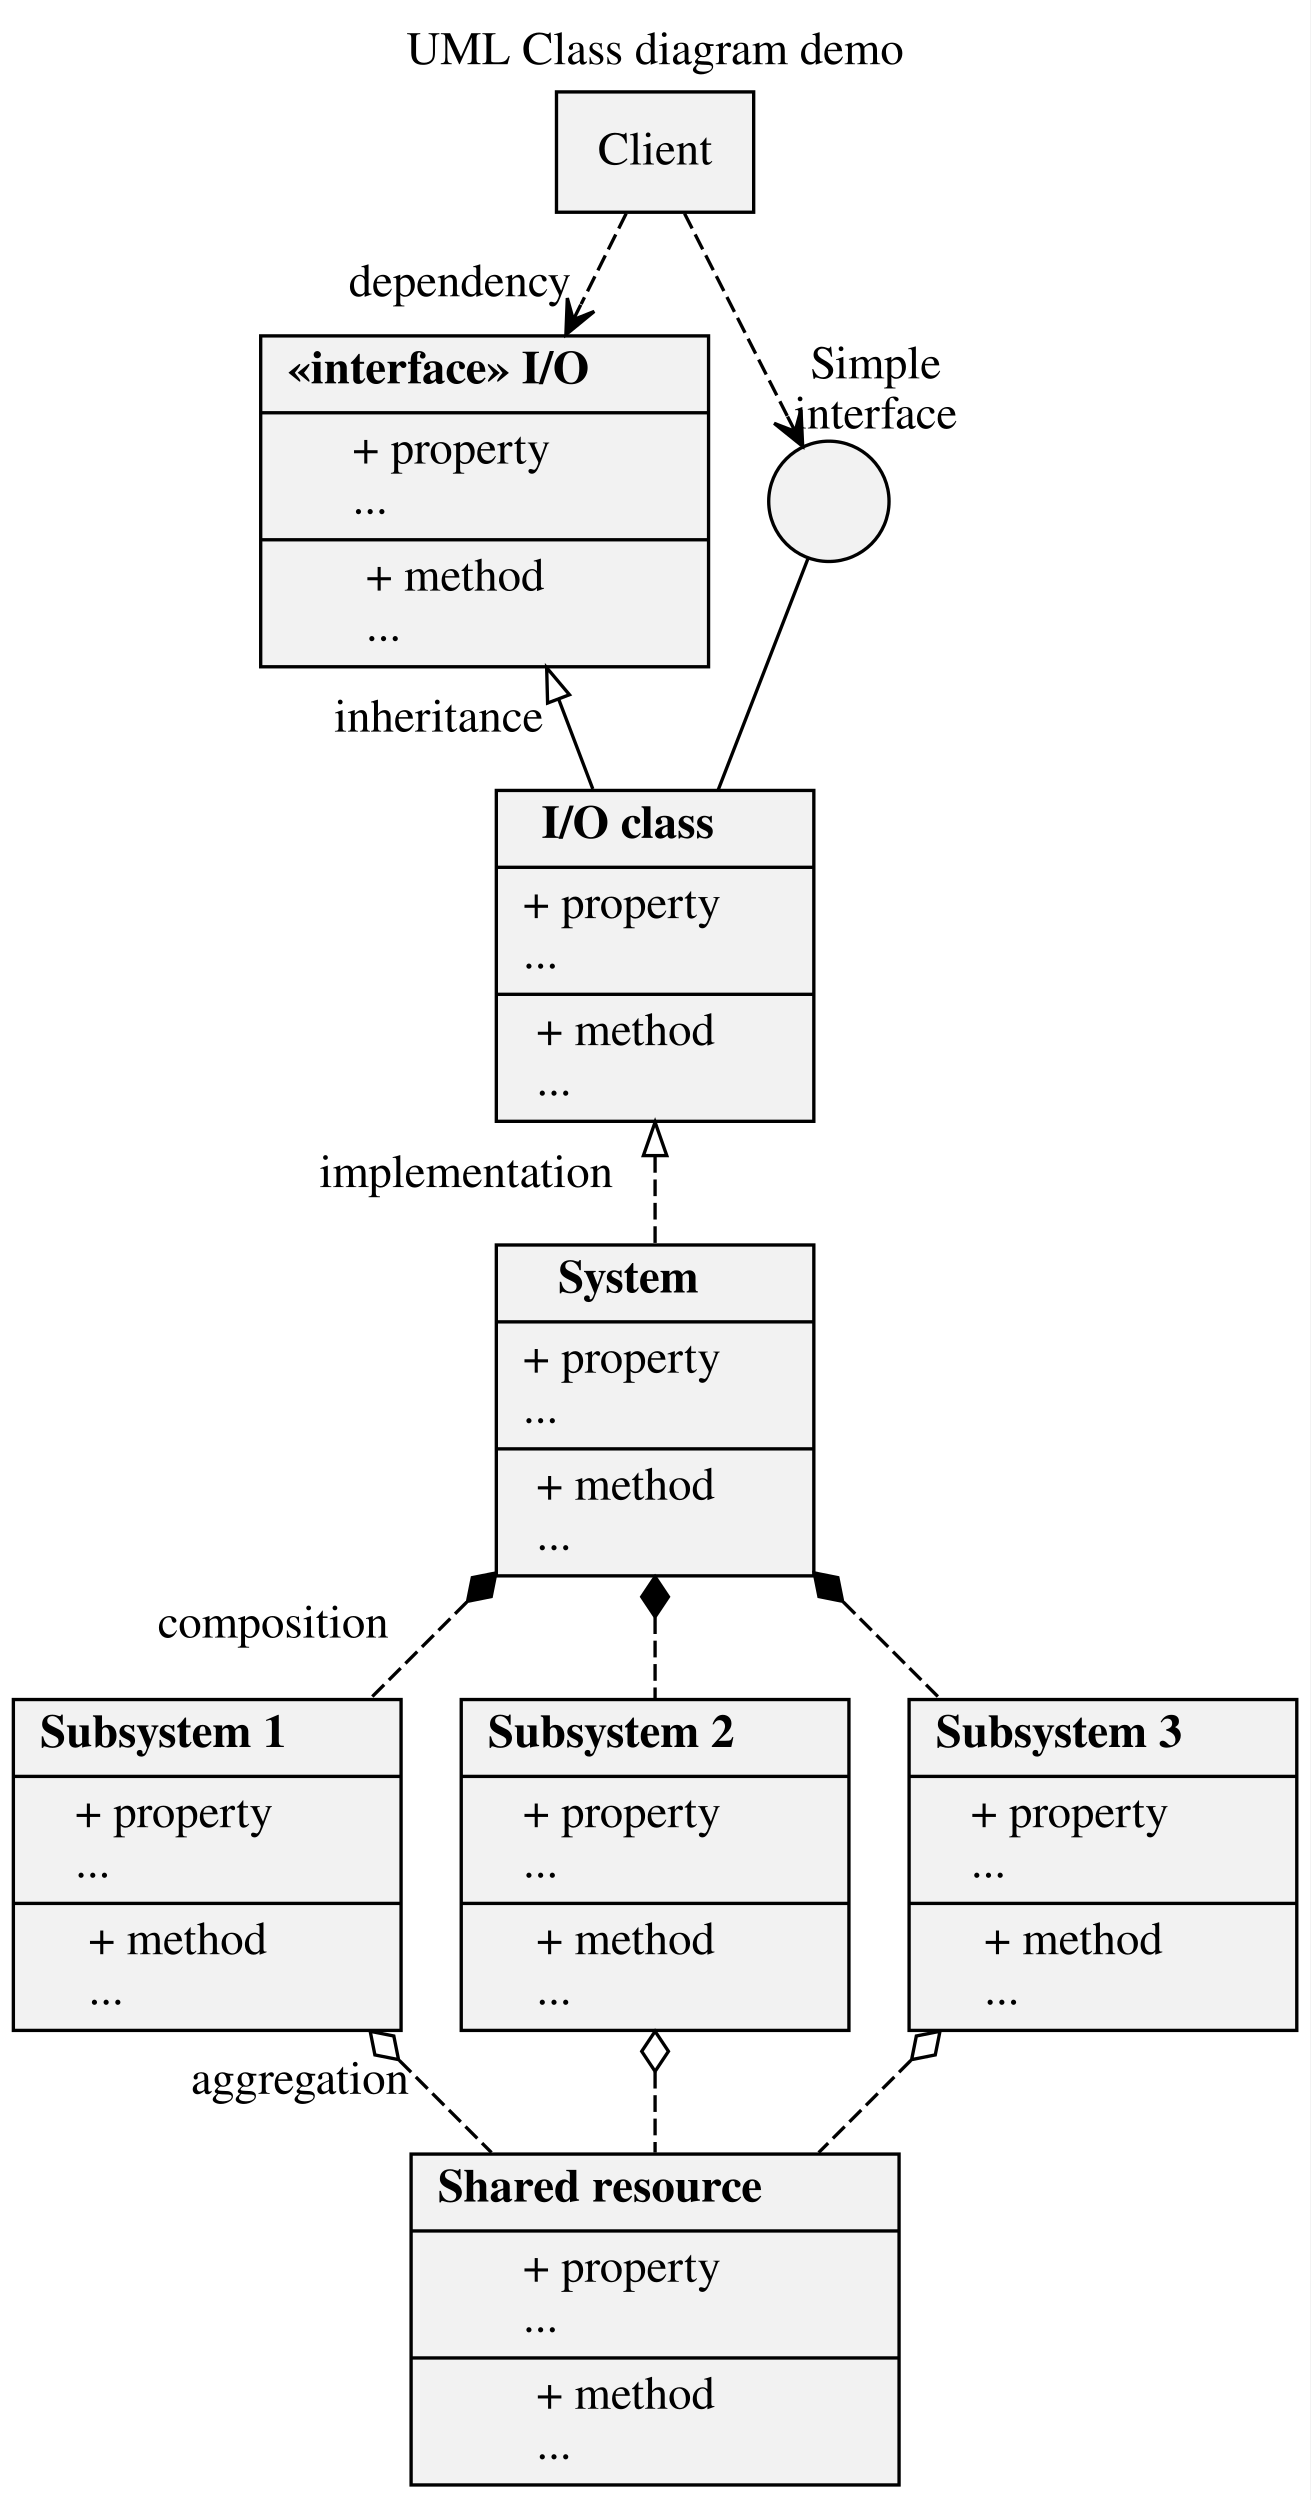
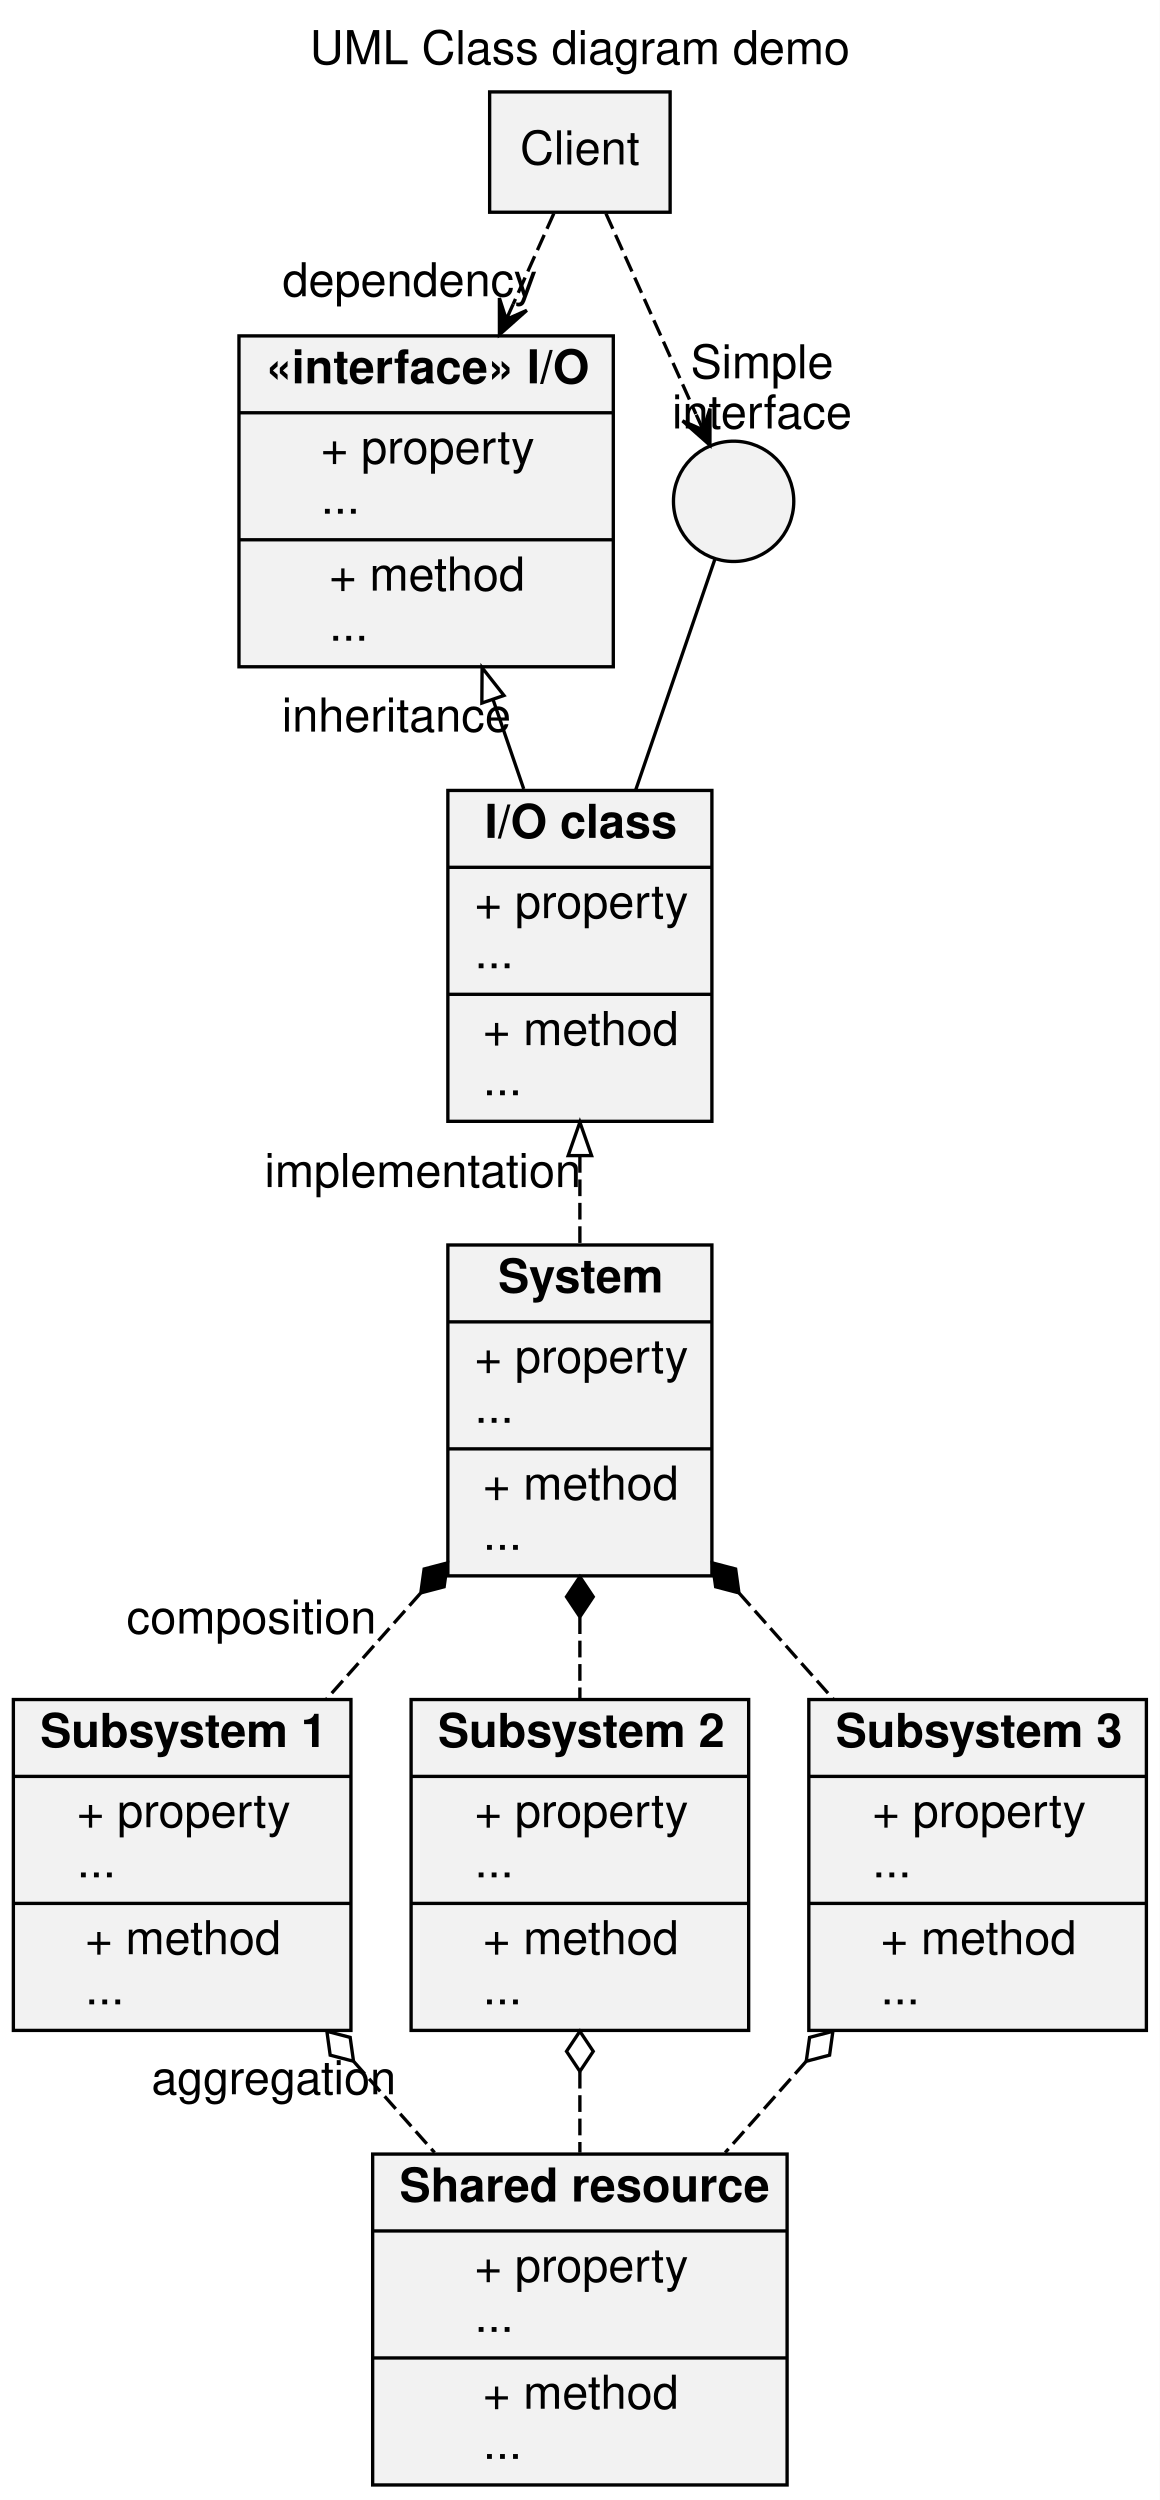
- <svg xmlns="http://www.w3.org/2000/svg" width="392pt" height="748pt" viewBox="0.00 0.00 392.00 748.00">
+ <svg xmlns="http://www.w3.org/2000/svg" width="347pt" height="748pt" viewBox="0.00 0.00 347.00 748.00">
  <g id="graph0" class="graph" transform="scale(1 1) rotate(0) translate(4 744)">
-     <polygon fill="white" stroke="transparent" points="-4,4 -4,-744 388,-744 388,4 -4,4" />
-     <text text-anchor="middle" x="192" y="-724.8" font-family="Times,serif" font-size="14.00">UML Class diagram demo</text>
+     <polygon fill="white" stroke="transparent" points="-4,4 -4,-744 343,-744 343,4 -4,4" />
+     <text text-anchor="middle" x="169.5" y="-724.8" font-family="Helvetica,Arial,sans-serif" font-size="14.00">UML Class diagram demo</text>
    <g id="node1" class="node">
-       <polygon fill="#f2f2f2" stroke="black" points="162.5,-680.5 162.5,-716.5 221.5,-716.5 221.5,-680.5 162.5,-680.5" />
-       <text text-anchor="middle" x="192" y="-694.8" font-family="Times,serif" font-size="14.00">Client</text>
+       <polygon fill="#f2f2f2" stroke="black" points="142.5,-680.5 142.5,-716.5 196.5,-716.5 196.5,-680.5 142.5,-680.5" />
+       <text text-anchor="middle" x="169.5" y="-694.8" font-family="Helvetica,Arial,sans-serif" font-size="14.00">Client</text>
    </g>
    <g id="node2" class="node">
-       <polygon fill="#f2f2f2" stroke="black" points="74,-544.5 74,-643.5 208,-643.5 208,-544.5 74,-544.5" />
-       <text text-anchor="start" x="82" y="-629.3" font-family="Times,serif" font-weight="bold" font-size="14.00">«interface» I/O</text>
-       <polyline fill="none" stroke="black" points="74,-620.5 208,-620.5 " />
-       <text text-anchor="start" x="101.5" y="-605.3" font-family="Times,serif" font-size="14.00">+ property</text>
-       <text text-anchor="start" x="101.5" y="-590.3" font-family="Times,serif" font-size="14.00">...</text>
-       <polyline fill="none" stroke="black" points="74,-582.5 208,-582.5 " />
-       <text text-anchor="start" x="105.5" y="-567.3" font-family="Times,serif" font-size="14.00">+ method</text>
-       <text text-anchor="start" x="105.5" y="-552.3" font-family="Times,serif" font-size="14.00">...</text>
+       <polygon fill="#f2f2f2" stroke="black" points="67.5,-544.5 67.5,-643.5 179.5,-643.5 179.5,-544.5 67.5,-544.5" />
+       <text text-anchor="start" x="75.5" y="-629.3" font-family="Helvetica,Arial,sans-serif" font-weight="bold" font-size="14.00">«interface» I/O</text>
+       <polyline fill="none" stroke="black" points="67.5,-620.5 179.5,-620.5 " />
+       <text text-anchor="start" x="92" y="-605.3" font-family="Helvetica,Arial,sans-serif" font-size="14.00">+ property</text>
+       <text text-anchor="start" x="92" y="-590.3" font-family="Helvetica,Arial,sans-serif" font-size="14.00">...</text>
+       <polyline fill="none" stroke="black" points="67.5,-582.5 179.5,-582.5 " />
+       <text text-anchor="start" x="94.5" y="-567.3" font-family="Helvetica,Arial,sans-serif" font-size="14.00">+ method</text>
+       <text text-anchor="start" x="94.5" y="-552.3" font-family="Helvetica,Arial,sans-serif" font-size="14.00">...</text>
    </g>
    <g id="edge1" class="edge">
-       <path fill="none" stroke="black" stroke-dasharray="5,2" d="M183.35,-680.11C179.52,-672.42 174.77,-662.88 169.86,-652.99" />
-       <polygon fill="black" stroke="black" points="165.31,-643.87 173.8,-650.82 167.54,-648.34 169.77,-652.82 169.77,-652.82 169.77,-652.82 167.54,-648.34 165.74,-654.82 165.31,-643.87 165.31,-643.87" />
-       <text text-anchor="middle" x="133.6" y="-655.35" font-family="Times,serif" font-size="14.00">dependency</text>
+       <path fill="none" stroke="black" stroke-dasharray="5,2" d="M161.7,-680.11C158.24,-672.42 153.96,-662.88 149.53,-652.99" />
+       <polygon fill="black" stroke="black" points="145.43,-643.87 153.63,-651.15 147.48,-648.43 149.53,-652.99 149.53,-652.99 149.53,-652.99 147.48,-648.43 145.42,-654.83 145.43,-643.87 145.43,-643.87" />
+       <text text-anchor="middle" x="118.61" y="-655.35" font-family="Helvetica,Arial,sans-serif" font-size="14.00">dependency</text>
    </g>
    <g id="node3" class="node">
-       <ellipse fill="#f2f2f2" stroke="black" cx="244" cy="-594" rx="18" ry="18" />
-       <text text-anchor="middle" x="258" y="-630.8" font-family="Times,serif" font-size="14.00">Simple</text>
-       <text text-anchor="middle" x="258" y="-615.8" font-family="Times,serif" font-size="14.00">interface</text>
+       <ellipse fill="#f2f2f2" stroke="black" cx="215.5" cy="-594" rx="18" ry="18" />
+       <text text-anchor="middle" x="224" y="-630.8" font-family="Helvetica,Arial,sans-serif" font-size="14.00">Simple</text>
+       <text text-anchor="middle" x="224" y="-615.8" font-family="Helvetica,Arial,sans-serif" font-size="14.00">interface</text>
    </g>
    <g id="edge2" class="edge">
-       <path fill="none" stroke="black" stroke-dasharray="5,2" d="M200.82,-680.11C209.26,-663.48 222.07,-638.23 231.55,-619.55" />
-       <polygon fill="black" stroke="black" points="236.16,-610.46 235.65,-621.41 233.9,-614.92 231.63,-619.38 231.63,-619.38 231.63,-619.38 233.9,-614.92 227.62,-617.34 236.16,-610.46 236.16,-610.46" />
+       <path fill="none" stroke="black" stroke-dasharray="5,2" d="M177.3,-680.11C184.69,-663.65 195.86,-638.75 204.22,-620.13" />
+       <polygon fill="black" stroke="black" points="208.41,-610.79 208.43,-621.75 206.37,-615.35 204.32,-619.91 204.32,-619.91 204.32,-619.91 206.37,-615.35 200.21,-618.07 208.41,-610.79 208.41,-610.79" />
    </g>
    <g id="node4" class="node">
-       <polygon fill="#f2f2f2" stroke="black" points="144.5,-408.5 144.5,-507.5 239.5,-507.5 239.5,-408.5 144.5,-408.5" />
-       <text text-anchor="start" x="158" y="-493.3" font-family="Times,serif" font-weight="bold" font-size="14.00">I/O class</text>
-       <polyline fill="none" stroke="black" points="144.5,-484.5 239.5,-484.5 " />
-       <text text-anchor="start" x="152.5" y="-469.3" font-family="Times,serif" font-size="14.00">+ property</text>
-       <text text-anchor="start" x="152.5" y="-454.3" font-family="Times,serif" font-size="14.00">...</text>
-       <polyline fill="none" stroke="black" points="144.5,-446.5 239.5,-446.5 " />
-       <text text-anchor="start" x="156.5" y="-431.3" font-family="Times,serif" font-size="14.00">+ method</text>
-       <text text-anchor="start" x="156.5" y="-416.3" font-family="Times,serif" font-size="14.00">...</text>
+       <polygon fill="#f2f2f2" stroke="black" points="130,-408.5 130,-507.5 209,-507.5 209,-408.5 130,-408.5" />
+       <text text-anchor="start" x="141" y="-493.3" font-family="Helvetica,Arial,sans-serif" font-weight="bold" font-size="14.00">I/O class</text>
+       <polyline fill="none" stroke="black" points="130,-484.5 209,-484.5 " />
+       <text text-anchor="start" x="138" y="-469.3" font-family="Helvetica,Arial,sans-serif" font-size="14.00">+ property</text>
+       <text text-anchor="start" x="138" y="-454.3" font-family="Helvetica,Arial,sans-serif" font-size="14.00">...</text>
+       <polyline fill="none" stroke="black" points="130,-446.5 209,-446.5 " />
+       <text text-anchor="start" x="140.5" y="-431.3" font-family="Helvetica,Arial,sans-serif" font-size="14.00">+ method</text>
+       <text text-anchor="start" x="140.5" y="-416.3" font-family="Helvetica,Arial,sans-serif" font-size="14.00">...</text>
    </g>
    <g id="edge3" class="edge">
-       <path fill="none" stroke="black" d="M163.2,-534.68C166.59,-525.76 170.06,-516.63 173.37,-507.94" />
-       <polygon fill="none" stroke="black" points="159.84,-533.65 159.56,-544.24 166.38,-536.14 159.84,-533.65" />
-       <text text-anchor="middle" x="127.28" y="-525.11" font-family="Times,serif" font-size="14.00">inheritance</text>
+       <path fill="none" stroke="black" d="M143.52,-534.68C146.58,-525.76 149.72,-516.63 152.7,-507.94" />
+       <polygon fill="none" stroke="black" points="140.17,-533.65 140.24,-544.24 146.79,-535.92 140.17,-533.65" />
+       <text text-anchor="middle" x="114.61" y="-525.11" font-family="Helvetica,Arial,sans-serif" font-size="14.00">inheritance</text>
    </g>
    <g id="edge4" class="edge">
-       <path fill="none" stroke="black" d="M237.73,-576.84C231.08,-559.71 220.27,-531.84 210.82,-507.5" />
+       <path fill="none" stroke="black" d="M209.95,-576.84C204.07,-559.71 194.51,-531.84 186.15,-507.5" />
    </g>
    <g id="node5" class="node">
-       <polygon fill="#f2f2f2" stroke="black" points="144.5,-272.5 144.5,-371.5 239.5,-371.5 239.5,-272.5 144.5,-272.5" />
-       <text text-anchor="start" x="163" y="-357.3" font-family="Times,serif" font-weight="bold" font-size="14.00">System</text>
-       <polyline fill="none" stroke="black" points="144.5,-348.5 239.5,-348.5 " />
-       <text text-anchor="start" x="152.5" y="-333.3" font-family="Times,serif" font-size="14.00">+ property</text>
-       <text text-anchor="start" x="152.5" y="-318.3" font-family="Times,serif" font-size="14.00">...</text>
-       <polyline fill="none" stroke="black" points="144.5,-310.5 239.5,-310.5 " />
-       <text text-anchor="start" x="156.5" y="-295.3" font-family="Times,serif" font-size="14.00">+ method</text>
-       <text text-anchor="start" x="156.5" y="-280.3" font-family="Times,serif" font-size="14.00">...</text>
+       <polygon fill="#f2f2f2" stroke="black" points="130,-272.5 130,-371.5 209,-371.5 209,-272.5 130,-272.5" />
+       <text text-anchor="start" x="145" y="-357.3" font-family="Helvetica,Arial,sans-serif" font-weight="bold" font-size="14.00">System</text>
+       <polyline fill="none" stroke="black" points="130,-348.5 209,-348.5 " />
+       <text text-anchor="start" x="138" y="-333.3" font-family="Helvetica,Arial,sans-serif" font-size="14.00">+ property</text>
+       <text text-anchor="start" x="138" y="-318.3" font-family="Helvetica,Arial,sans-serif" font-size="14.00">...</text>
+       <polyline fill="none" stroke="black" points="130,-310.5 209,-310.5 " />
+       <text text-anchor="start" x="140.5" y="-295.3" font-family="Helvetica,Arial,sans-serif" font-size="14.00">+ method</text>
+       <text text-anchor="start" x="140.5" y="-280.3" font-family="Helvetica,Arial,sans-serif" font-size="14.00">...</text>
    </g>
    <g id="edge5" class="edge">
-       <path fill="none" stroke="black" stroke-dasharray="5,2" d="M192,-398.11C192,-389.37 192,-380.45 192,-371.94" />
-       <polygon fill="none" stroke="black" points="188.5,-398.24 192,-408.24 195.5,-398.24 188.5,-398.24" />
-       <text text-anchor="middle" x="135.5" y="-388.83" font-family="Times,serif" font-size="14.00">implementation</text>
+       <path fill="none" stroke="black" stroke-dasharray="5,2" d="M169.5,-398.11C169.5,-389.37 169.5,-380.45 169.5,-371.94" />
+       <polygon fill="none" stroke="black" points="166,-398.24 169.5,-408.24 173,-398.24 166,-398.24" />
+       <text text-anchor="middle" x="122.5" y="-388.83" font-family="Helvetica,Arial,sans-serif" font-size="14.00">implementation</text>
    </g>
    <g id="node7" class="node">
-       <polygon fill="#f2f2f2" stroke="black" points="0,-136.5 0,-235.5 116,-235.5 116,-136.5 0,-136.5" />
-       <text text-anchor="start" x="8" y="-221.3" font-family="Times,serif" font-weight="bold" font-size="14.00">Subsystem 1</text>
-       <polyline fill="none" stroke="black" points="0,-212.5 116,-212.5 " />
-       <text text-anchor="start" x="18.5" y="-197.3" font-family="Times,serif" font-size="14.00">+ property</text>
-       <text text-anchor="start" x="18.5" y="-182.3" font-family="Times,serif" font-size="14.00">...</text>
-       <polyline fill="none" stroke="black" points="0,-174.5 116,-174.5 " />
-       <text text-anchor="start" x="22.5" y="-159.3" font-family="Times,serif" font-size="14.00">+ method</text>
-       <text text-anchor="start" x="22.5" y="-144.3" font-family="Times,serif" font-size="14.00">...</text>
+       <polygon fill="#f2f2f2" stroke="black" points="0,-136.5 0,-235.5 101,-235.5 101,-136.5 0,-136.5" />
+       <text text-anchor="start" x="8" y="-221.3" font-family="Helvetica,Arial,sans-serif" font-weight="bold" font-size="14.00">Subsystem 1</text>
+       <polyline fill="none" stroke="black" points="0,-212.5 101,-212.5 " />
+       <text text-anchor="start" x="19" y="-197.3" font-family="Helvetica,Arial,sans-serif" font-size="14.00">+ property</text>
+       <text text-anchor="start" x="19" y="-182.3" font-family="Helvetica,Arial,sans-serif" font-size="14.00">...</text>
+       <polyline fill="none" stroke="black" points="0,-174.5 101,-174.5 " />
+       <text text-anchor="start" x="21.5" y="-159.3" font-family="Helvetica,Arial,sans-serif" font-size="14.00">+ method</text>
+       <text text-anchor="start" x="21.5" y="-144.3" font-family="Helvetica,Arial,sans-serif" font-size="14.00">...</text>
    </g>
    <g id="edge6" class="edge">
-       <path fill="none" stroke="black" stroke-dasharray="5,2" d="M135.68,-264.68C126.09,-255.09 116.2,-245.2 106.82,-235.82" />
-       <polygon fill="black" stroke="black" points="135.89,-264.89 142.97,-266.31 144.38,-273.38 137.31,-271.97 135.89,-264.89" />
-       <text text-anchor="middle" x="77.75" y="-254.05" font-family="Times,serif" font-size="14.00">composition</text>
+       <path fill="none" stroke="black" stroke-dasharray="5,2" d="M121.82,-267.31C112.51,-256.82 102.79,-245.88 93.64,-235.57" />
+       <polygon fill="black" stroke="black" points="121.91,-267.41 128.88,-269.24 129.87,-276.38 122.9,-274.55 121.91,-267.41" />
+       <text text-anchor="middle" x="71.23" y="-255.24" font-family="Helvetica,Arial,sans-serif" font-size="14.00">composition</text>
    </g>
    <g id="node8" class="node">
-       <polygon fill="#f2f2f2" stroke="black" points="134,-136.5 134,-235.5 250,-235.5 250,-136.5 134,-136.5" />
-       <text text-anchor="start" x="142" y="-221.3" font-family="Times,serif" font-weight="bold" font-size="14.00">Subsystem 2</text>
-       <polyline fill="none" stroke="black" points="134,-212.5 250,-212.5 " />
-       <text text-anchor="start" x="152.5" y="-197.3" font-family="Times,serif" font-size="14.00">+ property</text>
-       <text text-anchor="start" x="152.5" y="-182.3" font-family="Times,serif" font-size="14.00">...</text>
-       <polyline fill="none" stroke="black" points="134,-174.5 250,-174.5 " />
-       <text text-anchor="start" x="156.5" y="-159.3" font-family="Times,serif" font-size="14.00">+ method</text>
-       <text text-anchor="start" x="156.5" y="-144.3" font-family="Times,serif" font-size="14.00">...</text>
+       <polygon fill="#f2f2f2" stroke="black" points="119,-136.5 119,-235.5 220,-235.5 220,-136.5 119,-136.5" />
+       <text text-anchor="start" x="127" y="-221.3" font-family="Helvetica,Arial,sans-serif" font-weight="bold" font-size="14.00">Subsystem 2</text>
+       <polyline fill="none" stroke="black" points="119,-212.5 220,-212.5 " />
+       <text text-anchor="start" x="138" y="-197.3" font-family="Helvetica,Arial,sans-serif" font-size="14.00">+ property</text>
+       <text text-anchor="start" x="138" y="-182.3" font-family="Helvetica,Arial,sans-serif" font-size="14.00">...</text>
+       <polyline fill="none" stroke="black" points="119,-174.5 220,-174.5 " />
+       <text text-anchor="start" x="140.5" y="-159.3" font-family="Helvetica,Arial,sans-serif" font-size="14.00">+ method</text>
+       <text text-anchor="start" x="140.5" y="-144.3" font-family="Helvetica,Arial,sans-serif" font-size="14.00">...</text>
    </g>
    <g id="edge7" class="edge">
-       <path fill="none" stroke="black" stroke-dasharray="5,2" d="M192,-260.11C192,-252.02 192,-243.8 192,-235.94" />
-       <polygon fill="black" stroke="black" points="192,-260.24 196,-266.24 192,-272.24 188,-266.24 192,-260.24" />
+       <path fill="none" stroke="black" stroke-dasharray="5,2" d="M169.5,-260.11C169.5,-252.02 169.5,-243.8 169.5,-235.94" />
+       <polygon fill="black" stroke="black" points="169.5,-260.24 173.5,-266.24 169.5,-272.24 165.5,-266.24 169.5,-260.24" />
    </g>
    <g id="node9" class="node">
-       <polygon fill="#f2f2f2" stroke="black" points="268,-136.5 268,-235.5 384,-235.5 384,-136.5 268,-136.5" />
-       <text text-anchor="start" x="276" y="-221.3" font-family="Times,serif" font-weight="bold" font-size="14.00">Subsystem 3</text>
-       <polyline fill="none" stroke="black" points="268,-212.5 384,-212.5 " />
-       <text text-anchor="start" x="286.5" y="-197.3" font-family="Times,serif" font-size="14.00">+ property</text>
-       <text text-anchor="start" x="286.5" y="-182.3" font-family="Times,serif" font-size="14.00">...</text>
-       <polyline fill="none" stroke="black" points="268,-174.5 384,-174.5 " />
-       <text text-anchor="start" x="290.5" y="-159.3" font-family="Times,serif" font-size="14.00">+ method</text>
-       <text text-anchor="start" x="290.5" y="-144.3" font-family="Times,serif" font-size="14.00">...</text>
+       <polygon fill="#f2f2f2" stroke="black" points="238,-136.5 238,-235.5 339,-235.5 339,-136.5 238,-136.5" />
+       <text text-anchor="start" x="246" y="-221.3" font-family="Helvetica,Arial,sans-serif" font-weight="bold" font-size="14.00">Subsystem 3</text>
+       <polyline fill="none" stroke="black" points="238,-212.5 339,-212.5 " />
+       <text text-anchor="start" x="257" y="-197.3" font-family="Helvetica,Arial,sans-serif" font-size="14.00">+ property</text>
+       <text text-anchor="start" x="257" y="-182.3" font-family="Helvetica,Arial,sans-serif" font-size="14.00">...</text>
+       <polyline fill="none" stroke="black" points="238,-174.5 339,-174.5 " />
+       <text text-anchor="start" x="259.5" y="-159.3" font-family="Helvetica,Arial,sans-serif" font-size="14.00">+ method</text>
+       <text text-anchor="start" x="259.5" y="-144.3" font-family="Helvetica,Arial,sans-serif" font-size="14.00">...</text>
    </g>
    <g id="edge8" class="edge">
-       <path fill="none" stroke="black" stroke-dasharray="5,2" d="M248.32,-264.68C257.91,-255.09 267.8,-245.2 277.18,-235.82" />
-       <polygon fill="black" stroke="black" points="248.11,-264.89 246.69,-271.97 239.62,-273.38 241.03,-266.31 248.11,-264.89" />
+       <path fill="none" stroke="black" stroke-dasharray="5,2" d="M217.18,-267.31C226.49,-256.82 236.21,-245.88 245.36,-235.57" />
+       <polygon fill="black" stroke="black" points="217.09,-267.41 216.1,-274.55 209.13,-276.38 210.12,-269.24 217.09,-267.41" />
    </g>
    <g id="node6" class="node">
-       <polygon fill="#f2f2f2" stroke="black" points="119,-0.5 119,-99.5 265,-99.5 265,-0.5 119,-0.5" />
-       <text text-anchor="start" x="127" y="-85.3" font-family="Times,serif" font-weight="bold" font-size="14.00">Shared resource</text>
-       <polyline fill="none" stroke="black" points="119,-76.5 265,-76.5 " />
-       <text text-anchor="start" x="152.5" y="-61.3" font-family="Times,serif" font-size="14.00">+ property</text>
-       <text text-anchor="start" x="152.5" y="-46.3" font-family="Times,serif" font-size="14.00">...</text>
-       <polyline fill="none" stroke="black" points="119,-38.5 265,-38.5 " />
-       <text text-anchor="start" x="156.5" y="-23.3" font-family="Times,serif" font-size="14.00">+ method</text>
-       <text text-anchor="start" x="156.5" y="-8.3" font-family="Times,serif" font-size="14.00">...</text>
+       <polygon fill="#f2f2f2" stroke="black" points="107.5,-0.5 107.5,-99.5 231.5,-99.5 231.5,-0.5 107.5,-0.5" />
+       <text text-anchor="start" x="115.5" y="-85.3" font-family="Helvetica,Arial,sans-serif" font-weight="bold" font-size="14.00">Shared resource</text>
+       <polyline fill="none" stroke="black" points="107.5,-76.5 231.5,-76.5 " />
+       <text text-anchor="start" x="138" y="-61.3" font-family="Helvetica,Arial,sans-serif" font-size="14.00">+ property</text>
+       <text text-anchor="start" x="138" y="-46.3" font-family="Helvetica,Arial,sans-serif" font-size="14.00">...</text>
+       <polyline fill="none" stroke="black" points="107.5,-38.5 231.5,-38.5 " />
+       <text text-anchor="start" x="140.5" y="-23.3" font-family="Helvetica,Arial,sans-serif" font-size="14.00">+ method</text>
+       <text text-anchor="start" x="140.5" y="-8.3" font-family="Helvetica,Arial,sans-serif" font-size="14.00">...</text>
    </g>
    <g id="edge9" class="edge">
-       <path fill="none" stroke="black" stroke-dasharray="5,2" d="M115.47,-127.53C124.66,-118.34 134.09,-108.91 143.06,-99.94" />
-       <polygon fill="none" stroke="black" points="115.24,-127.76 113.83,-134.83 106.76,-136.24 108.17,-129.17 115.24,-127.76" />
-       <text text-anchor="middle" x="85.76" y="-117.54" font-family="Times,serif" font-size="14.00">aggregation</text>
+       <path fill="none" stroke="black" stroke-dasharray="5,2" d="M101.79,-127.25C109.87,-118.15 118.15,-108.82 126.03,-99.94" />
+       <polygon fill="none" stroke="black" points="101.77,-127.27 100.77,-134.41 93.8,-136.24 94.79,-129.1 101.77,-127.27" />
+       <text text-anchor="middle" x="77.91" y="-117.4" font-family="Helvetica,Arial,sans-serif" font-size="14.00">aggregation</text>
    </g>
    <g id="edge10" class="edge">
-       <path fill="none" stroke="black" stroke-dasharray="5,2" d="M192,-124.11C192,-116.02 192,-107.8 192,-99.94" />
-       <polygon fill="none" stroke="black" points="192,-124.24 196,-130.24 192,-136.24 188,-130.24 192,-124.24" />
+       <path fill="none" stroke="black" stroke-dasharray="5,2" d="M169.5,-124.11C169.5,-116.02 169.5,-107.8 169.5,-99.94" />
+       <polygon fill="none" stroke="black" points="169.5,-124.24 173.5,-130.24 169.5,-136.24 165.5,-130.24 169.5,-124.24" />
    </g>
    <g id="edge11" class="edge">
-       <path fill="none" stroke="black" stroke-dasharray="5,2" d="M268.53,-127.53C259.34,-118.34 249.91,-108.91 240.94,-99.94" />
-       <polygon fill="none" stroke="black" points="268.76,-127.76 275.83,-129.17 277.24,-136.24 270.17,-134.83 268.76,-127.76" />
+       <path fill="none" stroke="black" stroke-dasharray="5,2" d="M237.21,-127.25C229.13,-118.15 220.85,-108.82 212.97,-99.94" />
+       <polygon fill="none" stroke="black" points="237.23,-127.27 244.21,-129.1 245.2,-136.24 238.23,-134.41 237.23,-127.27" />
    </g>
  </g>
</svg>
